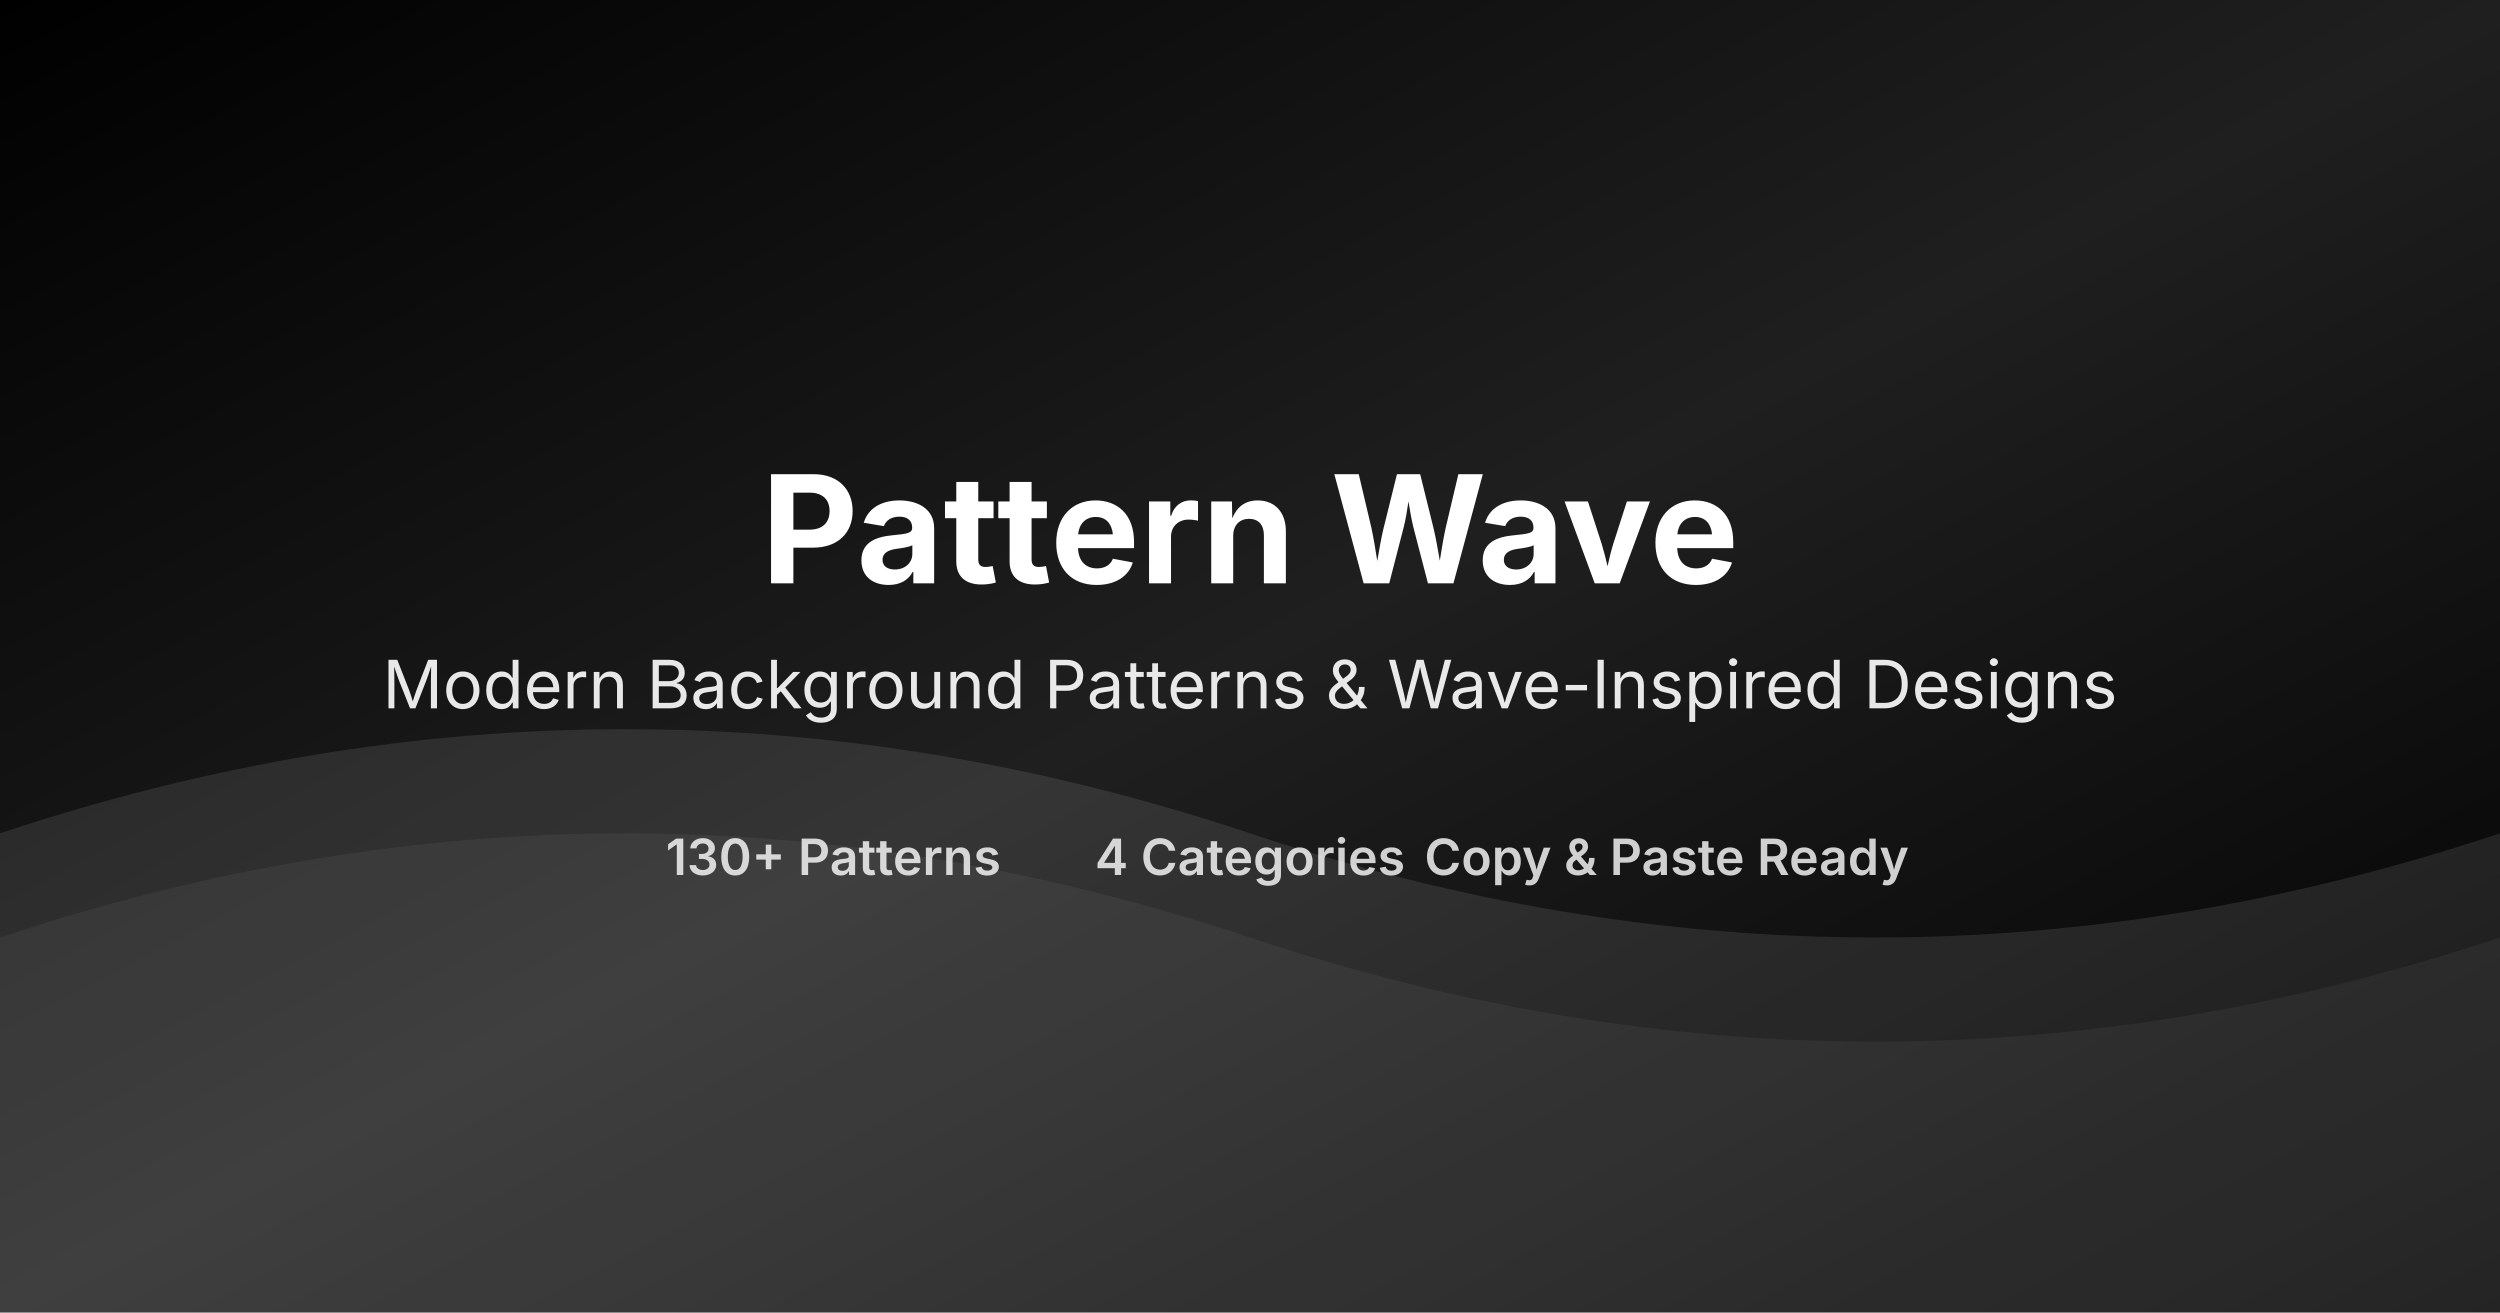
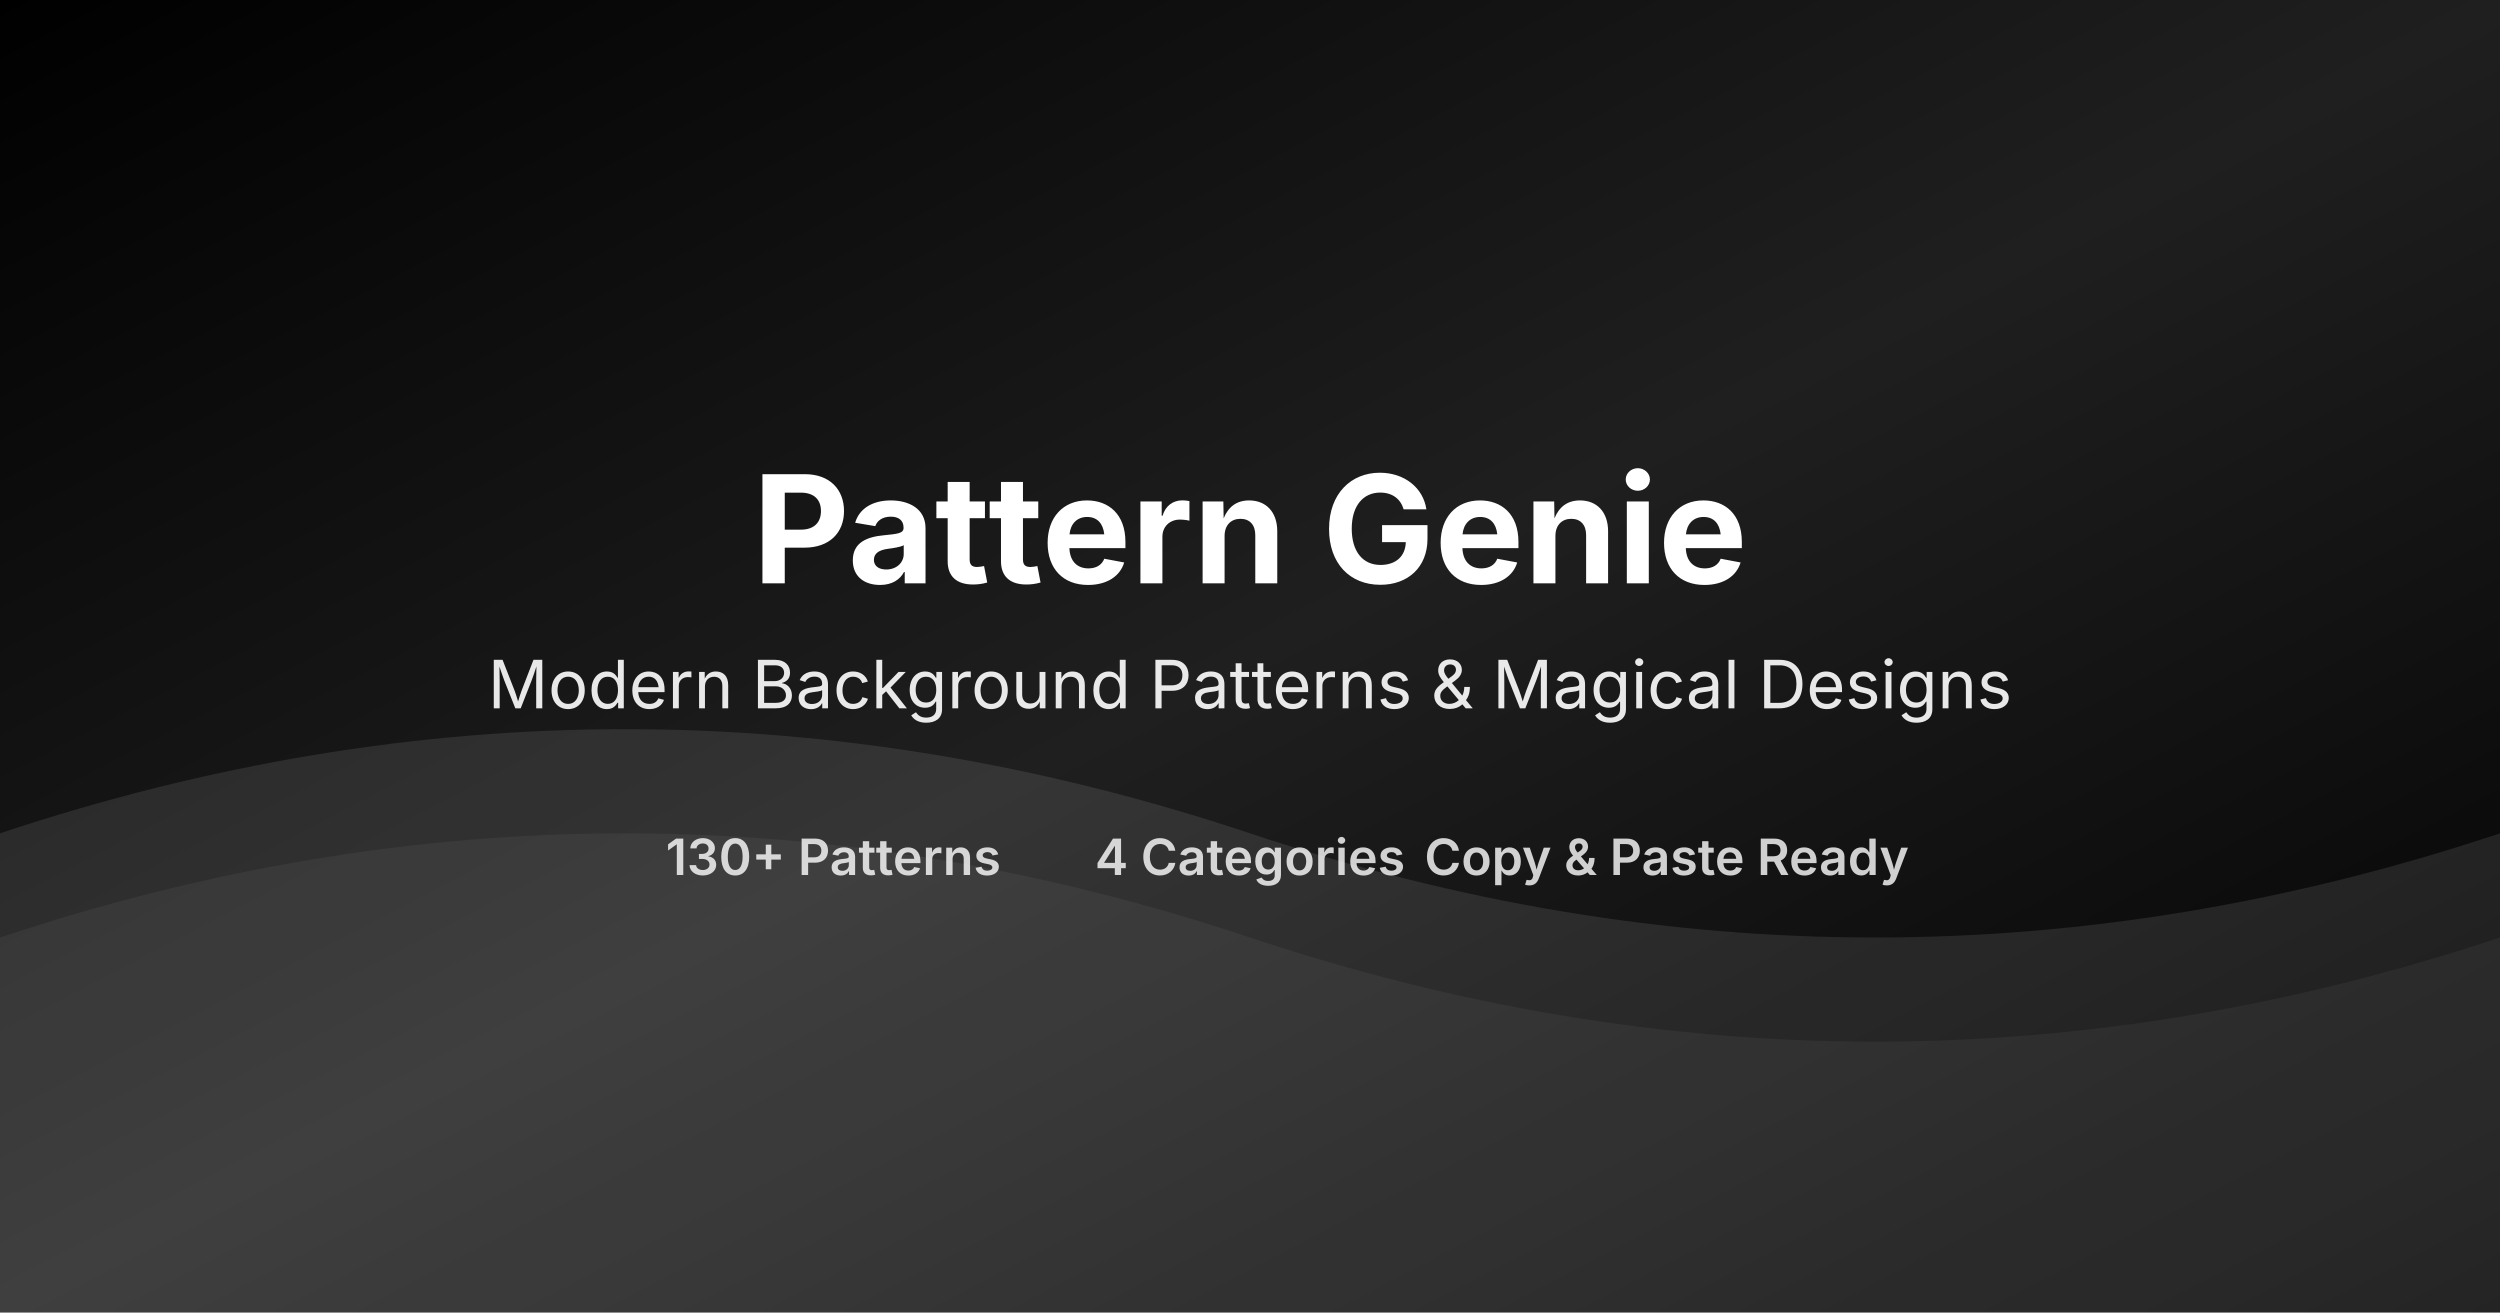
<svg xmlns="http://www.w3.org/2000/svg" viewBox="0 0 1200 630" fill="none">
  <rect width="1200" height="630" fill="url(#gradient1)" />
  <defs>
    <linearGradient id="gradient1" x1="0%" y1="0%" x2="100%" y2="100%">
      <stop offset="0%" style="stop-color:#000000;stop-opacity:1" />
      <stop offset="50%" style="stop-color:#1f1f1f;stop-opacity:1" />
      <stop offset="100%" style="stop-color:#000000;stop-opacity:1" />
    </linearGradient>
  </defs>
  <path d="M0,400 Q300,300 600,400 T1200,400 L1200,630 L0,630 Z" fill="rgba(255,255,255,0.1)" />
  <path d="M0,450 Q300,350 600,450 T1200,450 L1200,630 L0,630 Z" fill="rgba(255,255,255,0.05)" />
  <text x="600" y="280" text-anchor="middle" fill="white" font-family="Inter, system-ui, sans-serif" font-size="72" font-weight="bold">
-     Pattern Wave
+     Pattern Genie
  </text>
  <text x="600" y="340" text-anchor="middle" fill="rgba(255,255,255,0.9)" font-family="Inter, system-ui, sans-serif" font-size="32" font-weight="400">
-     Modern Background Patterns &amp; Wave-Inspired Designs
+     Modern Background Patterns &amp; Magical Designs
  </text>
  <text x="400" y="420" text-anchor="middle" fill="rgba(255,255,255,0.8)" font-family="Inter, system-ui, sans-serif" font-size="24" font-weight="600">
    130+ Patterns
  </text>
  <text x="600" y="420" text-anchor="middle" fill="rgba(255,255,255,0.8)" font-family="Inter, system-ui, sans-serif" font-size="24" font-weight="600">
    4 Categories
  </text>
  <text x="800" y="420" text-anchor="middle" fill="rgba(255,255,255,0.8)" font-family="Inter, system-ui, sans-serif" font-size="24" font-weight="600">
    Copy &amp; Paste Ready
  </text>
</svg>
